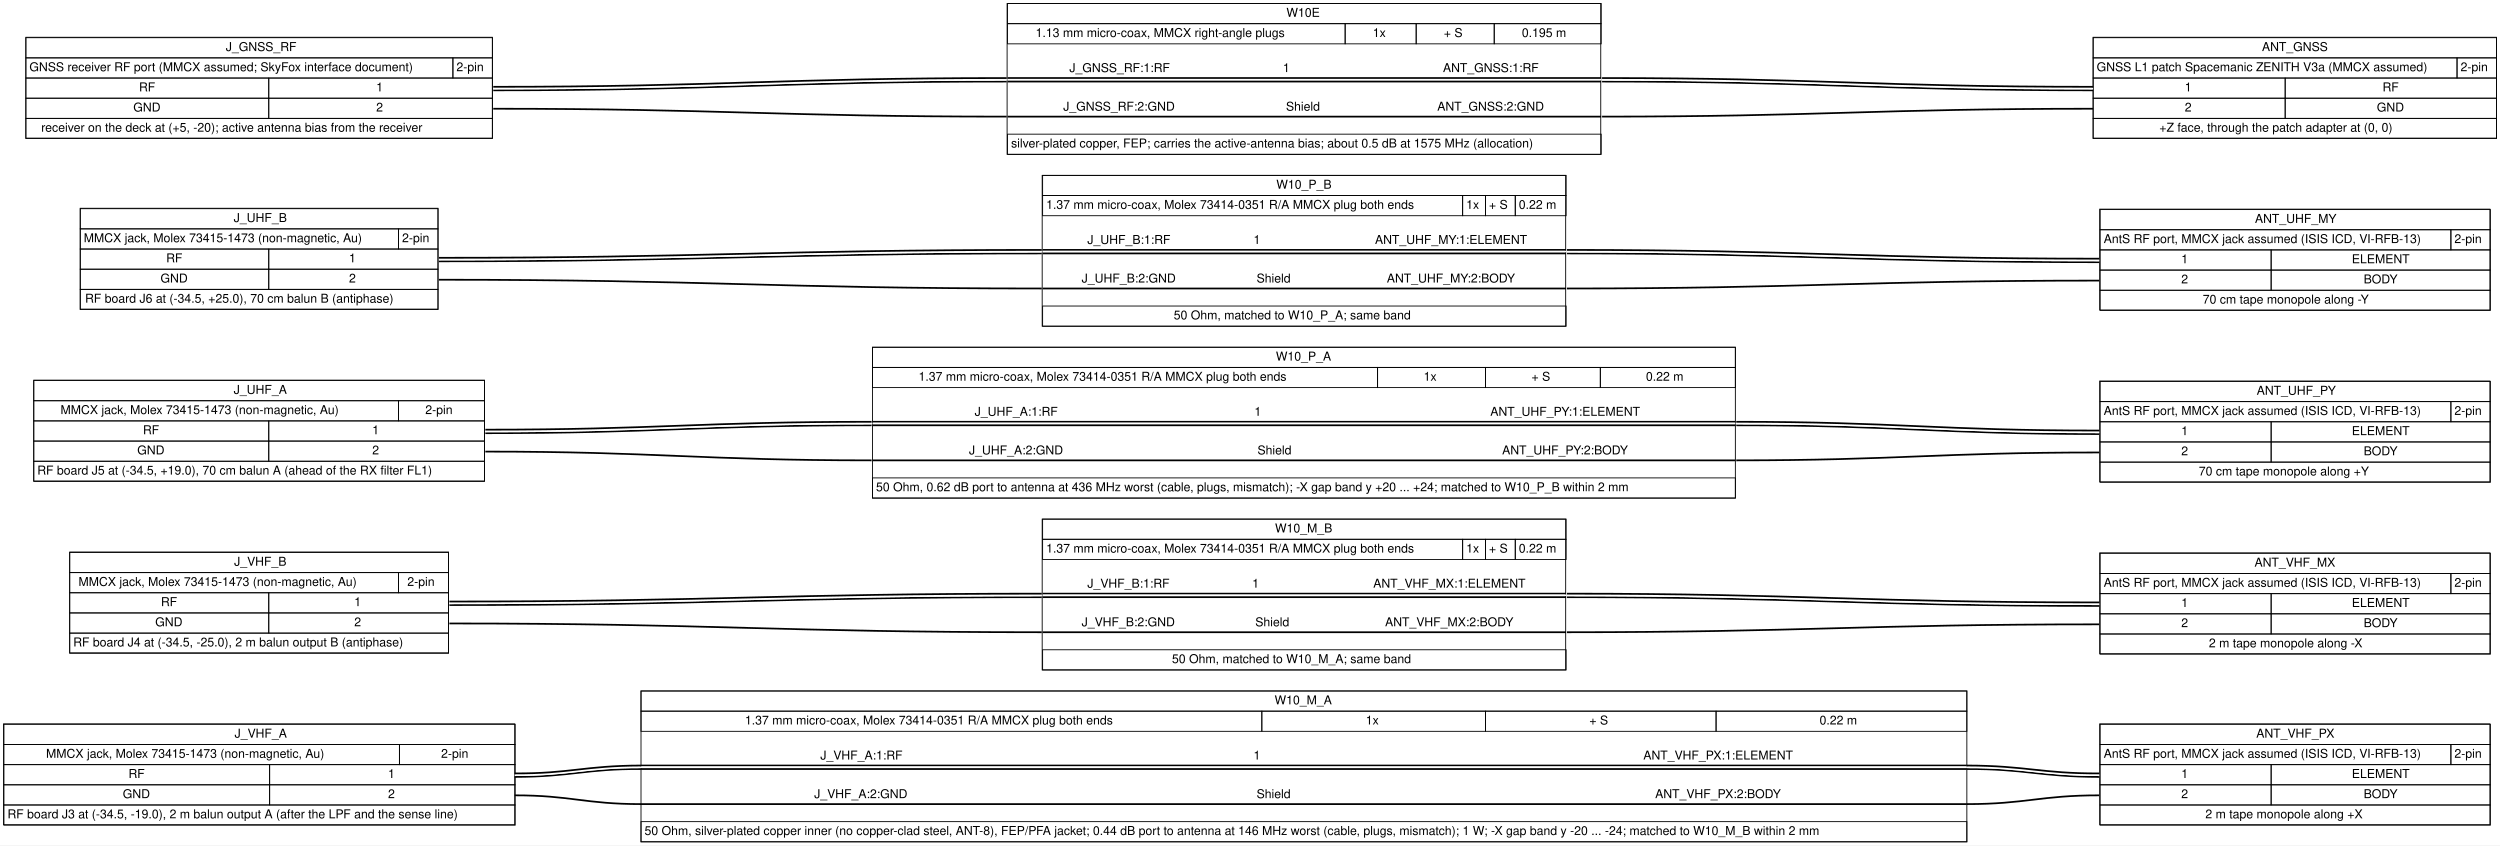
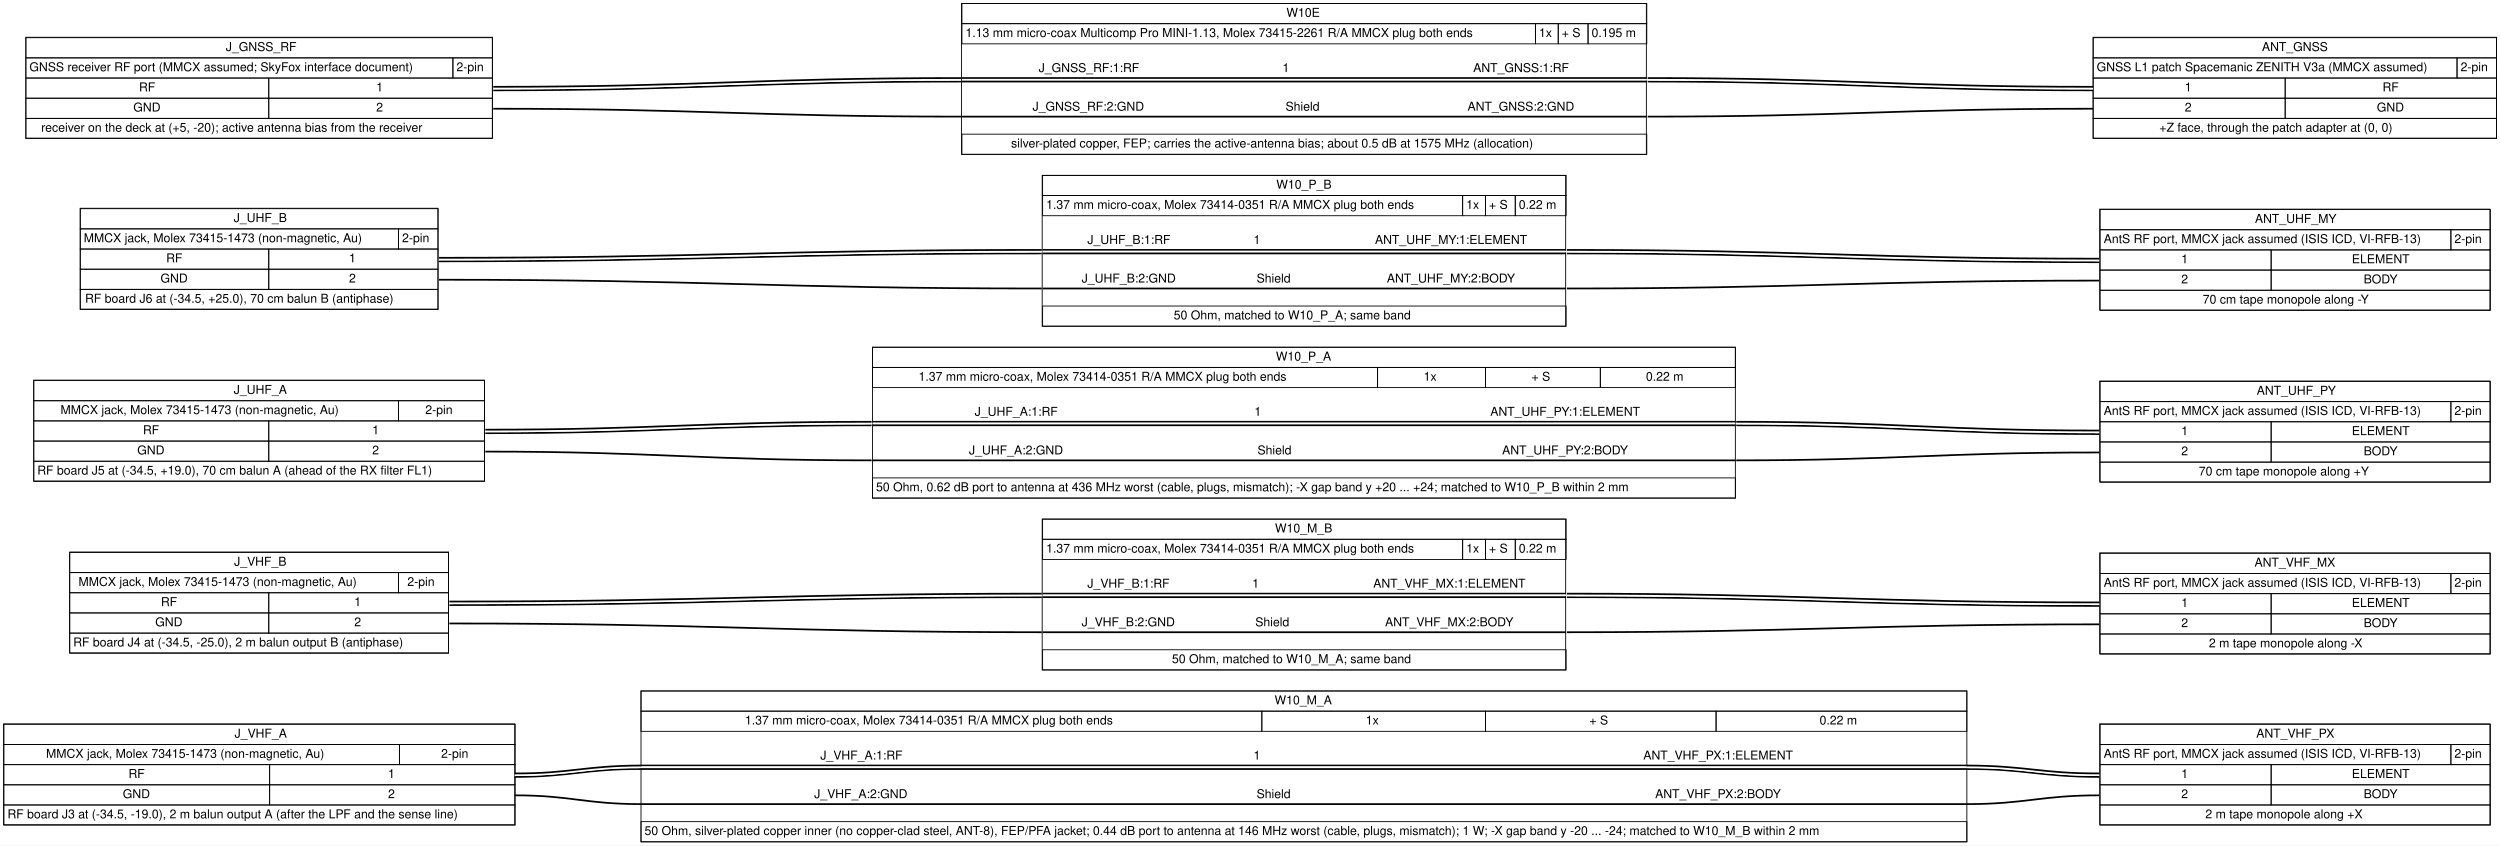
<svg xmlns="http://www.w3.org/2000/svg" width="2851pt" height="964pt" viewBox="0.00 0.00 2851.00 964.00">
  <g id="graph0" class="graph" transform="scale(1 1) rotate(0) translate(4 960)">
    <polygon fill="#ffffff" stroke="transparent" points="-4,4 -4,-960 2847,-960 2847,4 -4,4" />
    <g id="node1" class="node">
      <polygon fill="#ffffff" stroke="black" points="583,-134.5 0,-134.5 0,-19.5 583,-19.5 583,-134.5" />
      <polygon fill="none" stroke="black" points="0.5,-111 0.5,-134 583.5,-134 583.5,-111 0.5,-111" />
      <text text-anchor="start" x="263.5" y="-118.8" font-family="Helvetica,sans-Serif" font-size="14.00">J_VHF_A</text>
      <polygon fill="none" stroke="black" points="0.5,-88 0.5,-111 451.5,-111 451.5,-88 0.5,-88" />
      <text text-anchor="start" x="48.5" y="-95.8" font-family="Helvetica,sans-Serif" font-size="14.00">MMCX jack, Molex 73415-1473 (non-magnetic, Au)</text>
      <polygon fill="none" stroke="black" points="451.5,-88 451.5,-111 583.5,-111 583.5,-88 451.5,-88" />
      <text text-anchor="start" x="499" y="-95.8" font-family="Helvetica,sans-Serif" font-size="14.00">2-pin</text>
      <polygon fill="none" stroke="black" points="0.5,-65 0.5,-88 303.5,-88 303.5,-65 0.5,-65" />
      <text text-anchor="start" x="142.5" y="-72.8" font-family="Helvetica,sans-Serif" font-size="14.00">RF</text>
      <polygon fill="none" stroke="black" points="303.5,-65 303.5,-88 583.5,-88 583.5,-65 303.5,-65" />
      <text text-anchor="start" x="438.5" y="-72.8" font-family="Helvetica,sans-Serif" font-size="14.00">1</text>
      <polygon fill="none" stroke="black" points="0.5,-42 0.5,-65 303.5,-65 303.5,-42 0.5,-42" />
      <text text-anchor="start" x="136" y="-49.8" font-family="Helvetica,sans-Serif" font-size="14.00">GND</text>
      <polygon fill="none" stroke="black" points="303.5,-42 303.5,-65 583.5,-65 583.5,-42 303.5,-42" />
      <text text-anchor="start" x="438.5" y="-49.8" font-family="Helvetica,sans-Serif" font-size="14.00">2</text>
      <polygon fill="none" stroke="black" points="0.5,-19 0.5,-42 583.5,-42 583.5,-19 0.5,-19" />
      <text text-anchor="start" x="4.5" y="-26.8" font-family="Helvetica,sans-Serif" font-size="14.00">RF board J3 at (-34.5, -19.0), 2 m balun output A (after the LPF and the sense line)</text>
    </g>
    <g id="node11" class="node">
      <polygon fill="#ffffff" stroke="black" points="2239,-172 727,-172 727,0 2239,0 2239,-172" />
      <polygon fill="none" stroke="black" points="727,-149 727,-172 2239,-172 2239,-149 727,-149" />
      <text text-anchor="start" x="1449.5" y="-156.8" font-family="Helvetica,sans-Serif" font-size="14.00">W10_M_A</text>
      <polygon fill="none" stroke="black" points="727,-126 727,-149 1435,-149 1435,-126 727,-126" />
      <text text-anchor="start" x="845.5" y="-133.8" font-family="Helvetica,sans-Serif" font-size="14.00">1.37 mm micro-coax, Molex 73414-0351 R/A MMCX plug both ends</text>
      <polygon fill="none" stroke="black" points="1435,-126 1435,-149 1690,-149 1690,-126 1435,-126" />
      <text text-anchor="start" x="1553.5" y="-133.8" font-family="Helvetica,sans-Serif" font-size="14.00">1x</text>
      <polygon fill="none" stroke="black" points="1690,-126 1690,-149 1953,-149 1953,-126 1690,-126" />
      <text text-anchor="start" x="1808.5" y="-133.8" font-family="Helvetica,sans-Serif" font-size="14.00">+ S</text>
      <polygon fill="none" stroke="black" points="1953,-126 1953,-149 2239,-149 2239,-126 1953,-126" />
      <text text-anchor="start" x="2071" y="-133.8" font-family="Helvetica,sans-Serif" font-size="14.00">0.22 m</text>
      <text text-anchor="start" x="975" y="-112.8" font-family="Helvetica,sans-Serif" font-size="14.00"> </text>
      <text text-anchor="start" x="931.5" y="-93.8" font-family="Helvetica,sans-Serif" font-size="14.00">J_VHF_A:1:RF</text>
      <text text-anchor="start" x="1425.5" y="-93.8" font-family="Helvetica,sans-Serif" font-size="14.00">     1    </text>
      <text text-anchor="start" x="1870" y="-93.8" font-family="Helvetica,sans-Serif" font-size="14.00">ANT_VHF_PX:1:ELEMENT</text>
      <polygon fill="#000000" stroke="transparent" points="727,-86 727,-88 2239,-88 2239,-86 727,-86" />
      <polygon fill="#ffffff" stroke="transparent" points="727,-84 727,-86 2239,-86 2239,-84 727,-84" />
      <polygon fill="#000000" stroke="transparent" points="727,-82 727,-84 2239,-84 2239,-82 727,-82" />
      <text text-anchor="start" x="975" y="-68.8" font-family="Helvetica,sans-Serif" font-size="14.00"> </text>
      <text text-anchor="start" x="924.5" y="-49.8" font-family="Helvetica,sans-Serif" font-size="14.00">J_VHF_A:2:GND</text>
      <text text-anchor="start" x="1429" y="-49.8" font-family="Helvetica,sans-Serif" font-size="14.00">Shield</text>
      <text text-anchor="start" x="1883.5" y="-49.8" font-family="Helvetica,sans-Serif" font-size="14.00">ANT_VHF_PX:2:BODY</text>
      <polygon fill="#000000" stroke="transparent" points="727,-42 727,-44 2239,-44 2239,-42 727,-42" />
      <text text-anchor="start" x="975" y="-28.8" font-family="Helvetica,sans-Serif" font-size="14.00"> </text>
      <polygon fill="none" stroke="black" points="727,0 727,-23 2239,-23 2239,0 727,0" />
      <text text-anchor="start" x="731" y="-7.8" font-family="Helvetica,sans-Serif" font-size="14.00">50 Ohm, silver-plated copper inner (no copper-clad steel, ANT-8), FEP/PFA jacket; 0.44 dB port to antenna at 146 MHz worst (cable, plugs, mismatch); 1 W; -X gap band y -20 ... -24; matched to W10_M_B within 2 mm</text>
    </g>
    <g id="edge1" class="edge">
      <path fill="none" stroke="#000000" stroke-width="2" d="M583,-74C648.12,-74.26 663.87,-83.26 727,-83" />
      <path fill="none" stroke="#ffffff" stroke-width="2" d="M583,-76C647.12,-76 662.88,-85 727,-85" />
      <path fill="none" stroke="#000000" stroke-width="2" d="M583,-78C646.13,-77.74 661.88,-86.74 727,-87" />
    </g>
    <g id="edge3" class="edge">
      <path fill="none" stroke="#000000" stroke-width="2" d="M583,-53C647.15,-53 662.85,-43 727,-43" />
    </g>
    <g id="node2" class="node">
      <polygon fill="#ffffff" stroke="black" points="2835.5,-134.5 2390.5,-134.5 2390.5,-19.5 2835.5,-19.5 2835.5,-134.5" />
      <polygon fill="none" stroke="black" points="2391,-111 2391,-134 2836,-134 2836,-111 2391,-111" />
      <text text-anchor="start" x="2569" y="-118.8" font-family="Helvetica,sans-Serif" font-size="14.00">ANT_VHF_PX</text>
      <polygon fill="none" stroke="black" points="2391,-88 2391,-111 2791,-111 2791,-88 2391,-88" />
      <text text-anchor="start" x="2395" y="-95.8" font-family="Helvetica,sans-Serif" font-size="14.00">AntS RF port, MMCX jack assumed (ISIS ICD, VI-RFB-13)</text>
      <polygon fill="none" stroke="black" points="2791,-88 2791,-111 2836,-111 2836,-88 2791,-88" />
      <text text-anchor="start" x="2795" y="-95.8" font-family="Helvetica,sans-Serif" font-size="14.00">2-pin</text>
      <polygon fill="none" stroke="black" points="2391,-65 2391,-88 2586,-88 2586,-65 2391,-65" />
      <text text-anchor="start" x="2483.5" y="-72.8" font-family="Helvetica,sans-Serif" font-size="14.00">1</text>
      <polygon fill="none" stroke="black" points="2586,-65 2586,-88 2836,-88 2836,-65 2586,-65" />
      <text text-anchor="start" x="2678" y="-72.8" font-family="Helvetica,sans-Serif" font-size="14.00">ELEMENT</text>
      <polygon fill="none" stroke="black" points="2391,-42 2391,-65 2586,-65 2586,-42 2391,-42" />
      <text text-anchor="start" x="2483.5" y="-49.8" font-family="Helvetica,sans-Serif" font-size="14.00">2</text>
      <polygon fill="none" stroke="black" points="2586,-42 2586,-65 2836,-65 2836,-42 2586,-42" />
      <text text-anchor="start" x="2691.5" y="-49.8" font-family="Helvetica,sans-Serif" font-size="14.00">BODY</text>
      <polygon fill="none" stroke="black" points="2391,-19 2391,-42 2836,-42 2836,-19 2391,-19" />
      <text text-anchor="start" x="2511" y="-26.8" font-family="Helvetica,sans-Serif" font-size="14.00">2 m tape monopole along +X</text>
    </g>
    <g id="node3" class="node">
      <polygon fill="#ffffff" stroke="black" points="507.5,-330.5 75.5,-330.5 75.5,-215.5 507.5,-215.5 507.5,-330.5" />
      <polygon fill="none" stroke="black" points="75.5,-307 75.5,-330 507.5,-330 507.5,-307 75.5,-307" />
      <text text-anchor="start" x="263" y="-314.8" font-family="Helvetica,sans-Serif" font-size="14.00">J_VHF_B</text>
      <polygon fill="none" stroke="black" points="75.5,-284 75.5,-307 450.5,-307 450.5,-284 75.5,-284" />
      <text text-anchor="start" x="85.5" y="-291.8" font-family="Helvetica,sans-Serif" font-size="14.00">MMCX jack, Molex 73415-1473 (non-magnetic, Au)</text>
      <polygon fill="none" stroke="black" points="450.5,-284 450.5,-307 507.5,-307 507.5,-284 450.5,-284" />
      <text text-anchor="start" x="460.5" y="-291.8" font-family="Helvetica,sans-Serif" font-size="14.00">2-pin</text>
      <polygon fill="none" stroke="black" points="75.5,-261 75.5,-284 302.5,-284 302.5,-261 75.5,-261" />
      <text text-anchor="start" x="179.5" y="-268.8" font-family="Helvetica,sans-Serif" font-size="14.00">RF</text>
      <polygon fill="none" stroke="black" points="302.5,-261 302.5,-284 507.5,-284 507.5,-261 302.5,-261" />
      <text text-anchor="start" x="400" y="-268.8" font-family="Helvetica,sans-Serif" font-size="14.00">1</text>
      <polygon fill="none" stroke="black" points="75.5,-238 75.5,-261 302.5,-261 302.5,-238 75.5,-238" />
      <text text-anchor="start" x="173" y="-245.8" font-family="Helvetica,sans-Serif" font-size="14.00">GND</text>
      <polygon fill="none" stroke="black" points="302.5,-238 302.5,-261 507.5,-261 507.5,-238 302.5,-238" />
      <text text-anchor="start" x="400" y="-245.8" font-family="Helvetica,sans-Serif" font-size="14.00">2</text>
      <polygon fill="none" stroke="black" points="75.5,-215 75.5,-238 507.5,-238 507.5,-215 75.5,-215" />
      <text text-anchor="start" x="79.5" y="-222.8" font-family="Helvetica,sans-Serif" font-size="14.00">RF board J4 at (-34.5, -25.0), 2 m balun output B (antiphase)</text>
    </g>
    <g id="node12" class="node">
      <polygon fill="#ffffff" stroke="black" points="1781.5,-368 1184.5,-368 1184.5,-196 1781.5,-196 1781.5,-368" />
      <polygon fill="none" stroke="black" points="1185,-345 1185,-368 1782,-368 1782,-345 1185,-345" />
      <text text-anchor="start" x="1450" y="-352.8" font-family="Helvetica,sans-Serif" font-size="14.00">W10_M_B</text>
      <polygon fill="none" stroke="black" points="1185,-322 1185,-345 1664,-345 1664,-322 1185,-322" />
      <text text-anchor="start" x="1189" y="-329.8" font-family="Helvetica,sans-Serif" font-size="14.00">1.37 mm micro-coax, Molex 73414-0351 R/A MMCX plug both ends</text>
      <polygon fill="none" stroke="black" points="1664,-322 1664,-345 1690,-345 1690,-322 1664,-322" />
      <text text-anchor="start" x="1668" y="-329.8" font-family="Helvetica,sans-Serif" font-size="14.00">1x</text>
      <polygon fill="none" stroke="black" points="1690,-322 1690,-345 1724,-345 1724,-322 1690,-322" />
      <text text-anchor="start" x="1694" y="-329.8" font-family="Helvetica,sans-Serif" font-size="14.00">+ S</text>
      <polygon fill="none" stroke="black" points="1724,-322 1724,-345 1782,-345 1782,-322 1724,-322" />
      <text text-anchor="start" x="1728" y="-329.8" font-family="Helvetica,sans-Serif" font-size="14.00">0.22 m</text>
      <text text-anchor="start" x="1280" y="-308.8" font-family="Helvetica,sans-Serif" font-size="14.00"> </text>
      <text text-anchor="start" x="1236" y="-289.8" font-family="Helvetica,sans-Serif" font-size="14.00">J_VHF_B:1:RF</text>
      <text text-anchor="start" x="1424" y="-289.8" font-family="Helvetica,sans-Serif" font-size="14.00">     1    </text>
      <text text-anchor="start" x="1562" y="-289.8" font-family="Helvetica,sans-Serif" font-size="14.00">ANT_VHF_MX:1:ELEMENT</text>
      <polygon fill="#000000" stroke="transparent" points="1185,-282 1185,-284 1782,-284 1782,-282 1185,-282" />
      <polygon fill="#ffffff" stroke="transparent" points="1185,-280 1185,-282 1782,-282 1782,-280 1185,-280" />
      <polygon fill="#000000" stroke="transparent" points="1185,-278 1185,-280 1782,-280 1782,-278 1185,-278" />
      <text text-anchor="start" x="1280" y="-264.8" font-family="Helvetica,sans-Serif" font-size="14.00"> </text>
      <text text-anchor="start" x="1229.5" y="-245.8" font-family="Helvetica,sans-Serif" font-size="14.00">J_VHF_B:2:GND</text>
      <text text-anchor="start" x="1427.5" y="-245.8" font-family="Helvetica,sans-Serif" font-size="14.00">Shield</text>
      <text text-anchor="start" x="1575.5" y="-245.8" font-family="Helvetica,sans-Serif" font-size="14.00">ANT_VHF_MX:2:BODY</text>
      <polygon fill="#000000" stroke="transparent" points="1185,-238 1185,-240 1782,-240 1782,-238 1185,-238" />
      <text text-anchor="start" x="1280" y="-224.8" font-family="Helvetica,sans-Serif" font-size="14.00"> </text>
      <polygon fill="none" stroke="black" points="1185,-196 1185,-219 1782,-219 1782,-196 1185,-196" />
      <text text-anchor="start" x="1332.5" y="-203.8" font-family="Helvetica,sans-Serif" font-size="14.00">50 Ohm, matched to W10_M_A; same band</text>
    </g>
    <g id="edge5" class="edge">
      <path fill="none" stroke="#000000" stroke-width="2" d="M508.5,-270C808.99,-270.01 883.99,-279.01 1184,-279" />
      <path fill="none" stroke="#ffffff" stroke-width="2" d="M508.5,-272C808.75,-272 883.75,-281 1184,-281" />
      <path fill="none" stroke="#000000" stroke-width="2" d="M508.5,-274C808.51,-273.99 883.51,-282.99 1184,-283" />
    </g>
    <g id="edge7" class="edge">
      <path fill="none" stroke="#000000" stroke-width="2" d="M508.5,-249C808.76,-249 883.74,-239 1184,-239" />
    </g>
    <g id="node4" class="node">
      <polygon fill="#ffffff" stroke="black" points="2835.5,-329.5 2390.5,-329.5 2390.5,-214.5 2835.5,-214.5 2835.5,-329.5" />
      <polygon fill="none" stroke="black" points="2391,-306 2391,-329 2836,-329 2836,-306 2391,-306" />
      <text text-anchor="start" x="2567" y="-313.8" font-family="Helvetica,sans-Serif" font-size="14.00">ANT_VHF_MX</text>
      <polygon fill="none" stroke="black" points="2391,-283 2391,-306 2791,-306 2791,-283 2391,-283" />
      <text text-anchor="start" x="2395" y="-290.8" font-family="Helvetica,sans-Serif" font-size="14.00">AntS RF port, MMCX jack assumed (ISIS ICD, VI-RFB-13)</text>
      <polygon fill="none" stroke="black" points="2791,-283 2791,-306 2836,-306 2836,-283 2791,-283" />
      <text text-anchor="start" x="2795" y="-290.8" font-family="Helvetica,sans-Serif" font-size="14.00">2-pin</text>
      <polygon fill="none" stroke="black" points="2391,-260 2391,-283 2586,-283 2586,-260 2391,-260" />
      <text text-anchor="start" x="2483.5" y="-267.8" font-family="Helvetica,sans-Serif" font-size="14.00">1</text>
      <polygon fill="none" stroke="black" points="2586,-260 2586,-283 2836,-283 2836,-260 2586,-260" />
      <text text-anchor="start" x="2678" y="-267.8" font-family="Helvetica,sans-Serif" font-size="14.00">ELEMENT</text>
      <polygon fill="none" stroke="black" points="2391,-237 2391,-260 2586,-260 2586,-237 2391,-237" />
      <text text-anchor="start" x="2483.5" y="-244.8" font-family="Helvetica,sans-Serif" font-size="14.00">2</text>
      <polygon fill="none" stroke="black" points="2586,-237 2586,-260 2836,-260 2836,-237 2586,-237" />
      <text text-anchor="start" x="2691.5" y="-244.8" font-family="Helvetica,sans-Serif" font-size="14.00">BODY</text>
      <polygon fill="none" stroke="black" points="2391,-214 2391,-237 2836,-237 2836,-214 2391,-214" />
      <text text-anchor="start" x="2515" y="-221.8" font-family="Helvetica,sans-Serif" font-size="14.00">2 m tape monopole along -X</text>
    </g>
    <g id="node5" class="node">
      <polygon fill="#ffffff" stroke="black" points="548.5,-526.5 34.5,-526.5 34.5,-411.5 548.5,-411.5 548.5,-526.5" />
      <polygon fill="none" stroke="black" points="34.5,-503 34.5,-526 548.5,-526 548.5,-503 34.5,-503" />
      <text text-anchor="start" x="262.5" y="-510.8" font-family="Helvetica,sans-Serif" font-size="14.00">J_UHF_A</text>
      <polygon fill="none" stroke="black" points="34.5,-480 34.5,-503 450.5,-503 450.5,-480 34.5,-480" />
      <text text-anchor="start" x="65" y="-487.8" font-family="Helvetica,sans-Serif" font-size="14.00">MMCX jack, Molex 73415-1473 (non-magnetic, Au)</text>
      <polygon fill="none" stroke="black" points="450.5,-480 450.5,-503 548.5,-503 548.5,-480 450.5,-480" />
      <text text-anchor="start" x="481" y="-487.8" font-family="Helvetica,sans-Serif" font-size="14.00">2-pin</text>
      <polygon fill="none" stroke="black" points="34.5,-457 34.5,-480 302.5,-480 302.5,-457 34.5,-457" />
      <text text-anchor="start" x="159" y="-464.8" font-family="Helvetica,sans-Serif" font-size="14.00">RF</text>
      <polygon fill="none" stroke="black" points="302.5,-457 302.5,-480 548.5,-480 548.5,-457 302.5,-457" />
      <text text-anchor="start" x="420.5" y="-464.8" font-family="Helvetica,sans-Serif" font-size="14.00">1</text>
      <polygon fill="none" stroke="black" points="34.5,-434 34.5,-457 302.5,-457 302.5,-434 34.5,-434" />
      <text text-anchor="start" x="152.5" y="-441.8" font-family="Helvetica,sans-Serif" font-size="14.00">GND</text>
      <polygon fill="none" stroke="black" points="302.5,-434 302.5,-457 548.5,-457 548.5,-434 302.5,-434" />
      <text text-anchor="start" x="420.5" y="-441.8" font-family="Helvetica,sans-Serif" font-size="14.00">2</text>
      <polygon fill="none" stroke="black" points="34.5,-411 34.5,-434 548.5,-434 548.5,-411 34.5,-411" />
      <text text-anchor="start" x="38.5" y="-418.8" font-family="Helvetica,sans-Serif" font-size="14.00">RF board J5 at (-34.5, +19.0), 70 cm balun A (ahead of the RX filter FL1)</text>
    </g>
    <g id="node13" class="node">
      <polygon fill="#ffffff" stroke="black" points="1975,-564 991,-564 991,-392 1975,-392 1975,-564" />
      <polygon fill="none" stroke="black" points="991,-541 991,-564 1975,-564 1975,-541 991,-541" />
      <text text-anchor="start" x="1451" y="-548.8" font-family="Helvetica,sans-Serif" font-size="14.00">W10_P_A</text>
      <polygon fill="none" stroke="black" points="991,-518 991,-541 1567,-541 1567,-518 991,-518" />
      <text text-anchor="start" x="1043.5" y="-525.8" font-family="Helvetica,sans-Serif" font-size="14.00">1.37 mm micro-coax, Molex 73414-0351 R/A MMCX plug both ends</text>
      <polygon fill="none" stroke="black" points="1567,-518 1567,-541 1690,-541 1690,-518 1567,-518" />
      <text text-anchor="start" x="1619.5" y="-525.8" font-family="Helvetica,sans-Serif" font-size="14.00">1x</text>
      <polygon fill="none" stroke="black" points="1690,-518 1690,-541 1821,-541 1821,-518 1690,-518" />
      <text text-anchor="start" x="1742.5" y="-525.8" font-family="Helvetica,sans-Serif" font-size="14.00">+ S</text>
      <polygon fill="none" stroke="black" points="1821,-518 1821,-541 1975,-541 1975,-518 1821,-518" />
      <text text-anchor="start" x="1873" y="-525.8" font-family="Helvetica,sans-Serif" font-size="14.00">0.22 m</text>
      <text text-anchor="start" x="1151.5" y="-504.8" font-family="Helvetica,sans-Serif" font-size="14.00"> </text>
      <text text-anchor="start" x="1107.5" y="-485.8" font-family="Helvetica,sans-Serif" font-size="14.00">J_UHF_A:1:RF</text>
      <text text-anchor="start" x="1426.5" y="-485.8" font-family="Helvetica,sans-Serif" font-size="14.00">     1    </text>
      <text text-anchor="start" x="1695.5" y="-485.8" font-family="Helvetica,sans-Serif" font-size="14.00">ANT_UHF_PY:1:ELEMENT</text>
      <polygon fill="#000000" stroke="transparent" points="991,-478 991,-480 1975,-480 1975,-478 991,-478" />
      <polygon fill="#ffffff" stroke="transparent" points="991,-476 991,-478 1975,-478 1975,-476 991,-476" />
      <polygon fill="#000000" stroke="transparent" points="991,-474 991,-476 1975,-476 1975,-474 991,-474" />
      <text text-anchor="start" x="1151.5" y="-460.8" font-family="Helvetica,sans-Serif" font-size="14.00"> </text>
      <text text-anchor="start" x="1101" y="-441.8" font-family="Helvetica,sans-Serif" font-size="14.00">J_UHF_A:2:GND</text>
      <text text-anchor="start" x="1430" y="-441.8" font-family="Helvetica,sans-Serif" font-size="14.00">Shield</text>
      <text text-anchor="start" x="1709" y="-441.8" font-family="Helvetica,sans-Serif" font-size="14.00">ANT_UHF_PY:2:BODY</text>
      <polygon fill="#000000" stroke="transparent" points="991,-434 991,-436 1975,-436 1975,-434 991,-434" />
      <text text-anchor="start" x="1151.5" y="-420.8" font-family="Helvetica,sans-Serif" font-size="14.00"> </text>
      <polygon fill="none" stroke="black" points="991,-392 991,-415 1975,-415 1975,-392 991,-392" />
      <text text-anchor="start" x="995" y="-399.8" font-family="Helvetica,sans-Serif" font-size="14.00">50 Ohm, 0.62 dB port to antenna at 436 MHz worst (cable, plugs, mismatch); -X gap band y +20 ... +24; matched to W10_P_B within 2 mm</text>
    </g>
    <g id="edge9" class="edge">
      <path fill="none" stroke="#000000" stroke-width="2" d="M549.5,-466C745.68,-466.03 794.54,-475.03 990,-475" />
      <path fill="none" stroke="#ffffff" stroke-width="2" d="M549.5,-468C745.32,-468 794.18,-477 990,-477" />
      <path fill="none" stroke="#000000" stroke-width="2" d="M549.5,-470C744.96,-469.97 793.82,-478.97 990,-479" />
    </g>
    <g id="edge11" class="edge">
      <path fill="none" stroke="#000000" stroke-width="2" d="M549.5,-445C745.33,-445 794.17,-435 990,-435" />
    </g>
    <g id="node6" class="node">
      <polygon fill="#ffffff" stroke="black" points="2835.5,-525.5 2390.5,-525.5 2390.5,-410.5 2835.5,-410.5 2835.5,-525.5" />
      <polygon fill="none" stroke="black" points="2391,-502 2391,-525 2836,-525 2836,-502 2391,-502" />
      <text text-anchor="start" x="2569.5" y="-509.8" font-family="Helvetica,sans-Serif" font-size="14.00">ANT_UHF_PY</text>
      <polygon fill="none" stroke="black" points="2391,-479 2391,-502 2791,-502 2791,-479 2391,-479" />
      <text text-anchor="start" x="2395" y="-486.8" font-family="Helvetica,sans-Serif" font-size="14.00">AntS RF port, MMCX jack assumed (ISIS ICD, VI-RFB-13)</text>
      <polygon fill="none" stroke="black" points="2791,-479 2791,-502 2836,-502 2836,-479 2791,-479" />
      <text text-anchor="start" x="2795" y="-486.8" font-family="Helvetica,sans-Serif" font-size="14.00">2-pin</text>
      <polygon fill="none" stroke="black" points="2391,-456 2391,-479 2586,-479 2586,-456 2391,-456" />
      <text text-anchor="start" x="2483.5" y="-463.8" font-family="Helvetica,sans-Serif" font-size="14.00">1</text>
      <polygon fill="none" stroke="black" points="2586,-456 2586,-479 2836,-479 2836,-456 2586,-456" />
      <text text-anchor="start" x="2678" y="-463.8" font-family="Helvetica,sans-Serif" font-size="14.00">ELEMENT</text>
      <polygon fill="none" stroke="black" points="2391,-433 2391,-456 2586,-456 2586,-433 2391,-433" />
      <text text-anchor="start" x="2483.5" y="-440.8" font-family="Helvetica,sans-Serif" font-size="14.00">2</text>
      <polygon fill="none" stroke="black" points="2586,-433 2586,-456 2836,-456 2836,-433 2586,-433" />
      <text text-anchor="start" x="2691.5" y="-440.8" font-family="Helvetica,sans-Serif" font-size="14.00">BODY</text>
      <polygon fill="none" stroke="black" points="2391,-410 2391,-433 2836,-433 2836,-410 2391,-410" />
      <text text-anchor="start" x="2503.5" y="-417.8" font-family="Helvetica,sans-Serif" font-size="14.00">70 cm tape monopole along +Y</text>
    </g>
    <g id="node7" class="node">
      <polygon fill="#ffffff" stroke="black" points="495.5,-722.5 87.5,-722.5 87.5,-607.5 495.5,-607.5 495.5,-722.5" />
      <polygon fill="none" stroke="black" points="87.5,-699 87.5,-722 495.5,-722 495.5,-699 87.5,-699" />
      <text text-anchor="start" x="262.5" y="-706.8" font-family="Helvetica,sans-Serif" font-size="14.00">J_UHF_B</text>
      <polygon fill="none" stroke="black" points="87.5,-676 87.5,-699 450.5,-699 450.5,-676 87.5,-676" />
      <text text-anchor="start" x="91.5" y="-683.8" font-family="Helvetica,sans-Serif" font-size="14.00">MMCX jack, Molex 73415-1473 (non-magnetic, Au)</text>
      <polygon fill="none" stroke="black" points="450.5,-676 450.5,-699 495.5,-699 495.5,-676 450.5,-676" />
      <text text-anchor="start" x="454.5" y="-683.8" font-family="Helvetica,sans-Serif" font-size="14.00">2-pin</text>
      <polygon fill="none" stroke="black" points="87.5,-653 87.5,-676 302.5,-676 302.5,-653 87.5,-653" />
      <text text-anchor="start" x="185.5" y="-660.8" font-family="Helvetica,sans-Serif" font-size="14.00">RF</text>
      <polygon fill="none" stroke="black" points="302.5,-653 302.5,-676 495.5,-676 495.5,-653 302.5,-653" />
      <text text-anchor="start" x="394" y="-660.8" font-family="Helvetica,sans-Serif" font-size="14.00">1</text>
      <polygon fill="none" stroke="black" points="87.5,-630 87.5,-653 302.5,-653 302.5,-630 87.5,-630" />
      <text text-anchor="start" x="179" y="-637.8" font-family="Helvetica,sans-Serif" font-size="14.00">GND</text>
      <polygon fill="none" stroke="black" points="302.5,-630 302.5,-653 495.5,-653 495.5,-630 302.5,-630" />
      <text text-anchor="start" x="394" y="-637.8" font-family="Helvetica,sans-Serif" font-size="14.00">2</text>
      <polygon fill="none" stroke="black" points="87.5,-607 87.5,-630 495.5,-630 495.5,-607 87.5,-607" />
      <text text-anchor="start" x="93" y="-614.8" font-family="Helvetica,sans-Serif" font-size="14.00">RF board J6 at (-34.5, +25.0), 70 cm balun B (antiphase)</text>
    </g>
    <g id="node14" class="node">
      <polygon fill="#ffffff" stroke="black" points="1781.5,-760 1184.5,-760 1184.5,-588 1781.5,-588 1781.5,-760" />
      <polygon fill="none" stroke="black" points="1185,-737 1185,-760 1782,-760 1782,-737 1185,-737" />
      <text text-anchor="start" x="1451.5" y="-744.8" font-family="Helvetica,sans-Serif" font-size="14.00">W10_P_B</text>
      <polygon fill="none" stroke="black" points="1185,-714 1185,-737 1664,-737 1664,-714 1185,-714" />
      <text text-anchor="start" x="1189" y="-721.8" font-family="Helvetica,sans-Serif" font-size="14.00">1.37 mm micro-coax, Molex 73414-0351 R/A MMCX plug both ends</text>
      <polygon fill="none" stroke="black" points="1664,-714 1664,-737 1690,-737 1690,-714 1664,-714" />
      <text text-anchor="start" x="1668" y="-721.8" font-family="Helvetica,sans-Serif" font-size="14.00">1x</text>
      <polygon fill="none" stroke="black" points="1690,-714 1690,-737 1724,-737 1724,-714 1690,-714" />
      <text text-anchor="start" x="1694" y="-721.8" font-family="Helvetica,sans-Serif" font-size="14.00">+ S</text>
      <polygon fill="none" stroke="black" points="1724,-714 1724,-737 1782,-737 1782,-714 1724,-714" />
      <text text-anchor="start" x="1728" y="-721.8" font-family="Helvetica,sans-Serif" font-size="14.00">0.22 m</text>
      <text text-anchor="start" x="1280.5" y="-700.8" font-family="Helvetica,sans-Serif" font-size="14.00"> </text>
      <text text-anchor="start" x="1236" y="-681.8" font-family="Helvetica,sans-Serif" font-size="14.00">J_UHF_B:1:RF</text>
      <text text-anchor="start" x="1425.5" y="-681.8" font-family="Helvetica,sans-Serif" font-size="14.00">     1    </text>
      <text text-anchor="start" x="1564" y="-681.8" font-family="Helvetica,sans-Serif" font-size="14.00">ANT_UHF_MY:1:ELEMENT</text>
      <polygon fill="#000000" stroke="transparent" points="1185,-674 1185,-676 1782,-676 1782,-674 1185,-674" />
      <polygon fill="#ffffff" stroke="transparent" points="1185,-672 1185,-674 1782,-674 1782,-672 1185,-672" />
      <polygon fill="#000000" stroke="transparent" points="1185,-670 1185,-672 1782,-672 1782,-670 1185,-670" />
      <text text-anchor="start" x="1280.5" y="-656.8" font-family="Helvetica,sans-Serif" font-size="14.00"> </text>
      <text text-anchor="start" x="1229.5" y="-637.8" font-family="Helvetica,sans-Serif" font-size="14.00">J_UHF_B:2:GND</text>
      <text text-anchor="start" x="1429" y="-637.8" font-family="Helvetica,sans-Serif" font-size="14.00">Shield</text>
      <text text-anchor="start" x="1577.5" y="-637.8" font-family="Helvetica,sans-Serif" font-size="14.00">ANT_UHF_MY:2:BODY</text>
      <polygon fill="#000000" stroke="transparent" points="1185,-630 1185,-632 1782,-632 1782,-630 1185,-630" />
      <text text-anchor="start" x="1280.5" y="-616.8" font-family="Helvetica,sans-Serif" font-size="14.00"> </text>
      <polygon fill="none" stroke="black" points="1185,-588 1185,-611 1782,-611 1782,-588 1185,-588" />
      <text text-anchor="start" x="1334.5" y="-595.8" font-family="Helvetica,sans-Serif" font-size="14.00">50 Ohm, matched to W10_P_A; same band</text>
    </g>
    <g id="edge13" class="edge">
      <path fill="none" stroke="#000000" stroke-width="2" d="M496.5,-662C802.32,-662.01 878.65,-671.01 1184,-671" />
      <path fill="none" stroke="#ffffff" stroke-width="2" d="M496.5,-664C802.08,-664 878.42,-673 1184,-673" />
      <path fill="none" stroke="#000000" stroke-width="2" d="M496.5,-666C801.85,-665.99 878.18,-674.99 1184,-675" />
    </g>
    <g id="edge15" class="edge">
      <path fill="none" stroke="#000000" stroke-width="2" d="M496.5,-641C802.09,-641 878.41,-631 1184,-631" />
    </g>
    <g id="node8" class="node">
      <polygon fill="#ffffff" stroke="black" points="2835.5,-721.5 2390.5,-721.5 2390.5,-606.5 2835.5,-606.5 2835.5,-721.5" />
      <polygon fill="none" stroke="black" points="2391,-698 2391,-721 2836,-721 2836,-698 2391,-698" />
      <text text-anchor="start" x="2567.5" y="-705.8" font-family="Helvetica,sans-Serif" font-size="14.00">ANT_UHF_MY</text>
      <polygon fill="none" stroke="black" points="2391,-675 2391,-698 2791,-698 2791,-675 2391,-675" />
      <text text-anchor="start" x="2395" y="-682.8" font-family="Helvetica,sans-Serif" font-size="14.00">AntS RF port, MMCX jack assumed (ISIS ICD, VI-RFB-13)</text>
      <polygon fill="none" stroke="black" points="2791,-675 2791,-698 2836,-698 2836,-675 2791,-675" />
      <text text-anchor="start" x="2795" y="-682.8" font-family="Helvetica,sans-Serif" font-size="14.00">2-pin</text>
      <polygon fill="none" stroke="black" points="2391,-652 2391,-675 2586,-675 2586,-652 2391,-652" />
      <text text-anchor="start" x="2483.5" y="-659.8" font-family="Helvetica,sans-Serif" font-size="14.00">1</text>
      <polygon fill="none" stroke="black" points="2586,-652 2586,-675 2836,-675 2836,-652 2586,-652" />
      <text text-anchor="start" x="2678" y="-659.8" font-family="Helvetica,sans-Serif" font-size="14.00">ELEMENT</text>
      <polygon fill="none" stroke="black" points="2391,-629 2391,-652 2586,-652 2586,-629 2391,-629" />
      <text text-anchor="start" x="2483.5" y="-636.8" font-family="Helvetica,sans-Serif" font-size="14.00">2</text>
      <polygon fill="none" stroke="black" points="2586,-629 2586,-652 2836,-652 2836,-629 2586,-629" />
      <text text-anchor="start" x="2691.5" y="-636.8" font-family="Helvetica,sans-Serif" font-size="14.00">BODY</text>
      <polygon fill="none" stroke="black" points="2391,-606 2391,-629 2836,-629 2836,-606 2391,-606" />
      <text text-anchor="start" x="2508" y="-613.8" font-family="Helvetica,sans-Serif" font-size="14.00">70 cm tape monopole along -Y</text>
    </g>
    <g id="node9" class="node">
      <polygon fill="#ffffff" stroke="black" points="557.5,-917.5 25.5,-917.5 25.5,-802.5 557.5,-802.5 557.5,-917.5" />
      <polygon fill="none" stroke="black" points="25.5,-894 25.5,-917 557.5,-917 557.5,-894 25.5,-894" />
      <text text-anchor="start" x="253.5" y="-901.8" font-family="Helvetica,sans-Serif" font-size="14.00">J_GNSS_RF</text>
      <polygon fill="none" stroke="black" points="25.5,-871 25.5,-894 512.5,-894 512.5,-871 25.5,-871" />
      <text text-anchor="start" x="29.5" y="-878.8" font-family="Helvetica,sans-Serif" font-size="14.00">GNSS receiver RF port (MMCX assumed; SkyFox interface document)</text>
      <polygon fill="none" stroke="black" points="512.5,-871 512.5,-894 557.5,-894 557.5,-871 512.5,-871" />
      <text text-anchor="start" x="516.5" y="-878.8" font-family="Helvetica,sans-Serif" font-size="14.00">2-pin</text>
      <polygon fill="none" stroke="black" points="25.5,-848 25.5,-871 302.5,-871 302.5,-848 25.5,-848" />
      <text text-anchor="start" x="154.5" y="-855.8" font-family="Helvetica,sans-Serif" font-size="14.00">RF</text>
      <polygon fill="none" stroke="black" points="302.5,-848 302.5,-871 557.5,-871 557.5,-848 302.5,-848" />
      <text text-anchor="start" x="425" y="-855.8" font-family="Helvetica,sans-Serif" font-size="14.00">1</text>
      <polygon fill="none" stroke="black" points="25.5,-825 25.5,-848 302.5,-848 302.5,-825 25.5,-825" />
      <text text-anchor="start" x="148" y="-832.8" font-family="Helvetica,sans-Serif" font-size="14.00">GND</text>
      <polygon fill="none" stroke="black" points="302.5,-825 302.5,-848 557.5,-848 557.5,-825 302.5,-825" />
      <text text-anchor="start" x="425" y="-832.8" font-family="Helvetica,sans-Serif" font-size="14.00">2</text>
      <polygon fill="none" stroke="black" points="25.5,-802 25.5,-825 557.5,-825 557.5,-802 25.5,-802" />
      <text text-anchor="start" x="43" y="-809.8" font-family="Helvetica,sans-Serif" font-size="14.00">receiver on the deck at (+5, -20); active antenna bias from the receiver</text>
    </g>
    <g id="node15" class="node">
-       <polygon fill="#ffffff" stroke="black" points="1821.5,-956 1144.5,-956 1144.5,-784 1821.5,-784 1821.5,-956" />
-       <polygon fill="none" stroke="black" points="1145,-933 1145,-956 1822,-956 1822,-933 1145,-933" />
+       <polygon fill="#ffffff" stroke="black" points="1873.5,-956 1092.5,-956 1092.5,-784 1873.5,-784 1873.5,-956" />
+       <polygon fill="none" stroke="black" points="1093,-933 1093,-956 1874,-956 1874,-933 1093,-933" />
      <text text-anchor="start" x="1463" y="-940.8" font-family="Helvetica,sans-Serif" font-size="14.00">W10E</text>
-       <polygon fill="none" stroke="black" points="1145,-910 1145,-933 1530,-933 1530,-910 1145,-910" />
-       <text text-anchor="start" x="1177" y="-917.8" font-family="Helvetica,sans-Serif" font-size="14.00">1.13 mm micro-coax, MMCX right-angle plugs</text>
-       <polygon fill="none" stroke="black" points="1530,-910 1530,-933 1611,-933 1611,-910 1530,-910" />
-       <text text-anchor="start" x="1561.5" y="-917.8" font-family="Helvetica,sans-Serif" font-size="14.00">1x</text>
-       <polygon fill="none" stroke="black" points="1611,-910 1611,-933 1700,-933 1700,-910 1611,-910" />
-       <text text-anchor="start" x="1642.5" y="-917.8" font-family="Helvetica,sans-Serif" font-size="14.00">+ S</text>
-       <polygon fill="none" stroke="black" points="1700,-910 1700,-933 1822,-933 1822,-910 1700,-910" />
-       <text text-anchor="start" x="1731.5" y="-917.8" font-family="Helvetica,sans-Serif" font-size="14.00">0.195 m</text>
-       <text text-anchor="start" x="1268" y="-896.8" font-family="Helvetica,sans-Serif" font-size="14.00"> </text>
-       <text text-anchor="start" x="1215.5" y="-877.8" font-family="Helvetica,sans-Serif" font-size="14.00">J_GNSS_RF:1:RF</text>
-       <text text-anchor="start" x="1459" y="-877.8" font-family="Helvetica,sans-Serif" font-size="14.00">     1    </text>
-       <text text-anchor="start" x="1641.5" y="-877.8" font-family="Helvetica,sans-Serif" font-size="14.00">ANT_GNSS:1:RF</text>
-       <polygon fill="#000000" stroke="transparent" points="1145,-870 1145,-872 1822,-872 1822,-870 1145,-870" />
-       <polygon fill="#ffffff" stroke="transparent" points="1145,-868 1145,-870 1822,-870 1822,-868 1145,-868" />
-       <polygon fill="#000000" stroke="transparent" points="1145,-866 1145,-868 1822,-868 1822,-866 1145,-866" />
-       <text text-anchor="start" x="1268" y="-852.8" font-family="Helvetica,sans-Serif" font-size="14.00"> </text>
-       <text text-anchor="start" x="1208.5" y="-833.8" font-family="Helvetica,sans-Serif" font-size="14.00">J_GNSS_RF:2:GND</text>
-       <text text-anchor="start" x="1462.5" y="-833.8" font-family="Helvetica,sans-Serif" font-size="14.00">Shield</text>
-       <text text-anchor="start" x="1635" y="-833.8" font-family="Helvetica,sans-Serif" font-size="14.00">ANT_GNSS:2:GND</text>
-       <polygon fill="#000000" stroke="transparent" points="1145,-826 1145,-828 1822,-828 1822,-826 1145,-826" />
-       <text text-anchor="start" x="1268" y="-812.8" font-family="Helvetica,sans-Serif" font-size="14.00"> </text>
-       <polygon fill="none" stroke="black" points="1145,-784 1145,-807 1822,-807 1822,-784 1145,-784" />
+       <polygon fill="none" stroke="black" points="1093,-910 1093,-933 1747,-933 1747,-910 1093,-910" />
+       <text text-anchor="start" x="1097" y="-917.8" font-family="Helvetica,sans-Serif" font-size="14.00">1.13 mm micro-coax Multicomp Pro MINI-1.13, Molex 73415-2261 R/A MMCX plug both ends</text>
+       <polygon fill="none" stroke="black" points="1747,-910 1747,-933 1773,-933 1773,-910 1747,-910" />
+       <text text-anchor="start" x="1751" y="-917.8" font-family="Helvetica,sans-Serif" font-size="14.00">1x</text>
+       <polygon fill="none" stroke="black" points="1773,-910 1773,-933 1807,-933 1807,-910 1773,-910" />
+       <text text-anchor="start" x="1777" y="-917.8" font-family="Helvetica,sans-Serif" font-size="14.00">+ S</text>
+       <polygon fill="none" stroke="black" points="1807,-910 1807,-933 1874,-933 1874,-910 1807,-910" />
+       <text text-anchor="start" x="1811" y="-917.8" font-family="Helvetica,sans-Serif" font-size="14.00">0.195 m</text>
+       <text text-anchor="start" x="1233" y="-896.8" font-family="Helvetica,sans-Serif" font-size="14.00"> </text>
+       <text text-anchor="start" x="1180.5" y="-877.8" font-family="Helvetica,sans-Serif" font-size="14.00">J_GNSS_RF:1:RF</text>
+       <text text-anchor="start" x="1458.5" y="-877.8" font-family="Helvetica,sans-Serif" font-size="14.00">     1    </text>
+       <text text-anchor="start" x="1676" y="-877.8" font-family="Helvetica,sans-Serif" font-size="14.00">ANT_GNSS:1:RF</text>
+       <polygon fill="#000000" stroke="transparent" points="1093,-870 1093,-872 1874,-872 1874,-870 1093,-870" />
+       <polygon fill="#ffffff" stroke="transparent" points="1093,-868 1093,-870 1874,-870 1874,-868 1093,-868" />
+       <polygon fill="#000000" stroke="transparent" points="1093,-866 1093,-868 1874,-868 1874,-866 1093,-866" />
+       <text text-anchor="start" x="1233" y="-852.8" font-family="Helvetica,sans-Serif" font-size="14.00"> </text>
+       <text text-anchor="start" x="1173.5" y="-833.8" font-family="Helvetica,sans-Serif" font-size="14.00">J_GNSS_RF:2:GND</text>
+       <text text-anchor="start" x="1462" y="-833.8" font-family="Helvetica,sans-Serif" font-size="14.00">Shield</text>
+       <text text-anchor="start" x="1669.5" y="-833.8" font-family="Helvetica,sans-Serif" font-size="14.00">ANT_GNSS:2:GND</text>
+       <polygon fill="#000000" stroke="transparent" points="1093,-826 1093,-828 1874,-828 1874,-826 1093,-826" />
+       <text text-anchor="start" x="1233" y="-812.8" font-family="Helvetica,sans-Serif" font-size="14.00"> </text>
+       <polygon fill="none" stroke="black" points="1093,-784 1093,-807 1874,-807 1874,-784 1093,-784" />
      <text text-anchor="start" x="1149" y="-791.8" font-family="Helvetica,sans-Serif" font-size="14.00">silver-plated copper, FEP; carries the active-antenna bias; about 0.5 dB at 1575 MHz (allocation)</text>
    </g>
    <g id="edge17" class="edge">
-       <path fill="none" stroke="#000000" stroke-width="2" d="M558.5,-857C819.06,-857.02 884.04,-867.02 1144,-867" />
-       <path fill="none" stroke="#ffffff" stroke-width="2" d="M558.5,-859C818.76,-859 883.74,-869 1144,-869" />
-       <path fill="none" stroke="#000000" stroke-width="2" d="M558.5,-861C818.46,-860.98 883.44,-870.98 1144,-871" />
+       <path fill="none" stroke="#000000" stroke-width="2" d="M558.5,-857C795.99,-857.03 855.18,-867.03 1092,-867" />
+       <path fill="none" stroke="#ffffff" stroke-width="2" d="M558.5,-859C795.65,-859 854.85,-869 1092,-869" />
+       <path fill="none" stroke="#000000" stroke-width="2" d="M558.5,-861C795.32,-860.97 854.51,-870.97 1092,-871" />
    </g>
    <g id="edge19" class="edge">
-       <path fill="none" stroke="#000000" stroke-width="2" d="M558.5,-836C818.75,-836 883.75,-827 1144,-827" />
+       <path fill="none" stroke="#000000" stroke-width="2" d="M558.5,-836C795.64,-836 854.86,-827 1092,-827" />
    </g>
    <g id="node10" class="node">
      <polygon fill="#ffffff" stroke="black" points="2843,-917.5 2383,-917.5 2383,-802.5 2843,-802.5 2843,-917.5" />
      <polygon fill="none" stroke="black" points="2383,-894 2383,-917 2843,-917 2843,-894 2383,-894" />
      <text text-anchor="start" x="2575.5" y="-901.8" font-family="Helvetica,sans-Serif" font-size="14.00">ANT_GNSS</text>
      <polygon fill="none" stroke="black" points="2383,-871 2383,-894 2798,-894 2798,-871 2383,-871" />
      <text text-anchor="start" x="2387" y="-878.8" font-family="Helvetica,sans-Serif" font-size="14.00">GNSS L1 patch Spacemanic ZENITH V3a (MMCX assumed)</text>
      <polygon fill="none" stroke="black" points="2798,-871 2798,-894 2843,-894 2843,-871 2798,-871" />
      <text text-anchor="start" x="2802" y="-878.8" font-family="Helvetica,sans-Serif" font-size="14.00">2-pin</text>
      <polygon fill="none" stroke="black" points="2383,-848 2383,-871 2602,-871 2602,-848 2383,-848" />
      <text text-anchor="start" x="2487.5" y="-855.8" font-family="Helvetica,sans-Serif" font-size="14.00">1</text>
      <polygon fill="none" stroke="black" points="2602,-848 2602,-871 2843,-871 2843,-848 2602,-848" />
      <text text-anchor="start" x="2713" y="-855.8" font-family="Helvetica,sans-Serif" font-size="14.00">RF</text>
      <polygon fill="none" stroke="black" points="2383,-825 2383,-848 2602,-848 2602,-825 2383,-825" />
      <text text-anchor="start" x="2487.5" y="-832.8" font-family="Helvetica,sans-Serif" font-size="14.00">2</text>
      <polygon fill="none" stroke="black" points="2602,-825 2602,-848 2843,-848 2843,-825 2602,-825" />
      <text text-anchor="start" x="2706.5" y="-832.8" font-family="Helvetica,sans-Serif" font-size="14.00">GND</text>
      <polygon fill="none" stroke="black" points="2383,-802 2383,-825 2843,-825 2843,-802 2383,-802" />
      <text text-anchor="start" x="2458.5" y="-809.8" font-family="Helvetica,sans-Serif" font-size="14.00">+Z face, through the patch adapter at (0, 0)</text>
    </g>
    <g id="edge2" class="edge">
      <path fill="none" stroke="#000000" stroke-width="2" d="M2239,-83C2305.27,-83.24 2321.81,-74.24 2390,-74" />
      <path fill="none" stroke="#ffffff" stroke-width="2" d="M2239,-85C2306.23,-85 2322.77,-76 2390,-76" />
      <path fill="none" stroke="#000000" stroke-width="2" d="M2239,-87C2307.19,-86.76 2323.73,-77.76 2390,-78" />
    </g>
    <g id="edge4" class="edge">
      <path fill="none" stroke="#000000" stroke-width="2" d="M2239,-43C2306.26,-43 2322.74,-53 2390,-53" />
    </g>
    <g id="edge6" class="edge">
      <path fill="none" stroke="#000000" stroke-width="2" d="M1783,-279C2052.52,-279.02 2119.89,-269.02 2390,-269" />
      <path fill="none" stroke="#ffffff" stroke-width="2" d="M1783,-281C2052.81,-281 2120.19,-271 2390,-271" />
      <path fill="none" stroke="#000000" stroke-width="2" d="M1783,-283C2053.11,-282.98 2120.48,-272.98 2390,-273" />
    </g>
    <g id="edge8" class="edge">
      <path fill="none" stroke="#000000" stroke-width="2" d="M1783,-239C2052.81,-239 2120.19,-248 2390,-248" />
    </g>
    <g id="edge10" class="edge">
      <path fill="none" stroke="#000000" stroke-width="2" d="M1976,-475C2159.63,-475.05 2205.52,-465.05 2390,-465" />
      <path fill="none" stroke="#ffffff" stroke-width="2" d="M1976,-477C2160.05,-477 2205.95,-467 2390,-467" />
      <path fill="none" stroke="#000000" stroke-width="2" d="M1976,-479C2160.48,-478.95 2206.37,-468.95 2390,-469" />
    </g>
    <g id="edge12" class="edge">
      <path fill="none" stroke="#000000" stroke-width="2" d="M1976,-435C2160.04,-435 2205.96,-444 2390,-444" />
    </g>
    <g id="edge14" class="edge">
      <path fill="none" stroke="#000000" stroke-width="2" d="M1783,-671C2052.52,-671.02 2119.89,-661.02 2390,-661" />
      <path fill="none" stroke="#ffffff" stroke-width="2" d="M1783,-673C2052.81,-673 2120.19,-663 2390,-663" />
      <path fill="none" stroke="#000000" stroke-width="2" d="M1783,-675C2053.11,-674.98 2120.48,-664.98 2390,-665" />
    </g>
    <g id="edge16" class="edge">
      <path fill="none" stroke="#000000" stroke-width="2" d="M1783,-631C2052.81,-631 2120.19,-640 2390,-640" />
    </g>
    <g id="edge18" class="edge">
-       <path fill="none" stroke="#000000" stroke-width="2" d="M1823,-867C2071.61,-867.03 2133.75,-857.03 2383,-857" />
-       <path fill="none" stroke="#ffffff" stroke-width="2" d="M1823,-869C2071.93,-869 2134.07,-859 2383,-859" />
-       <path fill="none" stroke="#000000" stroke-width="2" d="M1823,-871C2072.25,-870.97 2134.39,-860.97 2383,-861" />
+       <path fill="none" stroke="#000000" stroke-width="2" d="M1875,-867C2100.47,-867.03 2156.83,-857.03 2383,-857" />
+       <path fill="none" stroke="#ffffff" stroke-width="2" d="M1875,-869C2100.82,-869 2157.18,-859 2383,-859" />
+       <path fill="none" stroke="#000000" stroke-width="2" d="M1875,-871C2101.17,-870.97 2157.53,-860.97 2383,-861" />
    </g>
    <g id="edge20" class="edge">
-       <path fill="none" stroke="#000000" stroke-width="2" d="M1823,-827C2071.92,-827 2134.08,-836 2383,-836" />
+       <path fill="none" stroke="#000000" stroke-width="2" d="M1875,-827C2100.81,-827 2157.19,-836 2383,-836" />
    </g>
  </g>
</svg>
